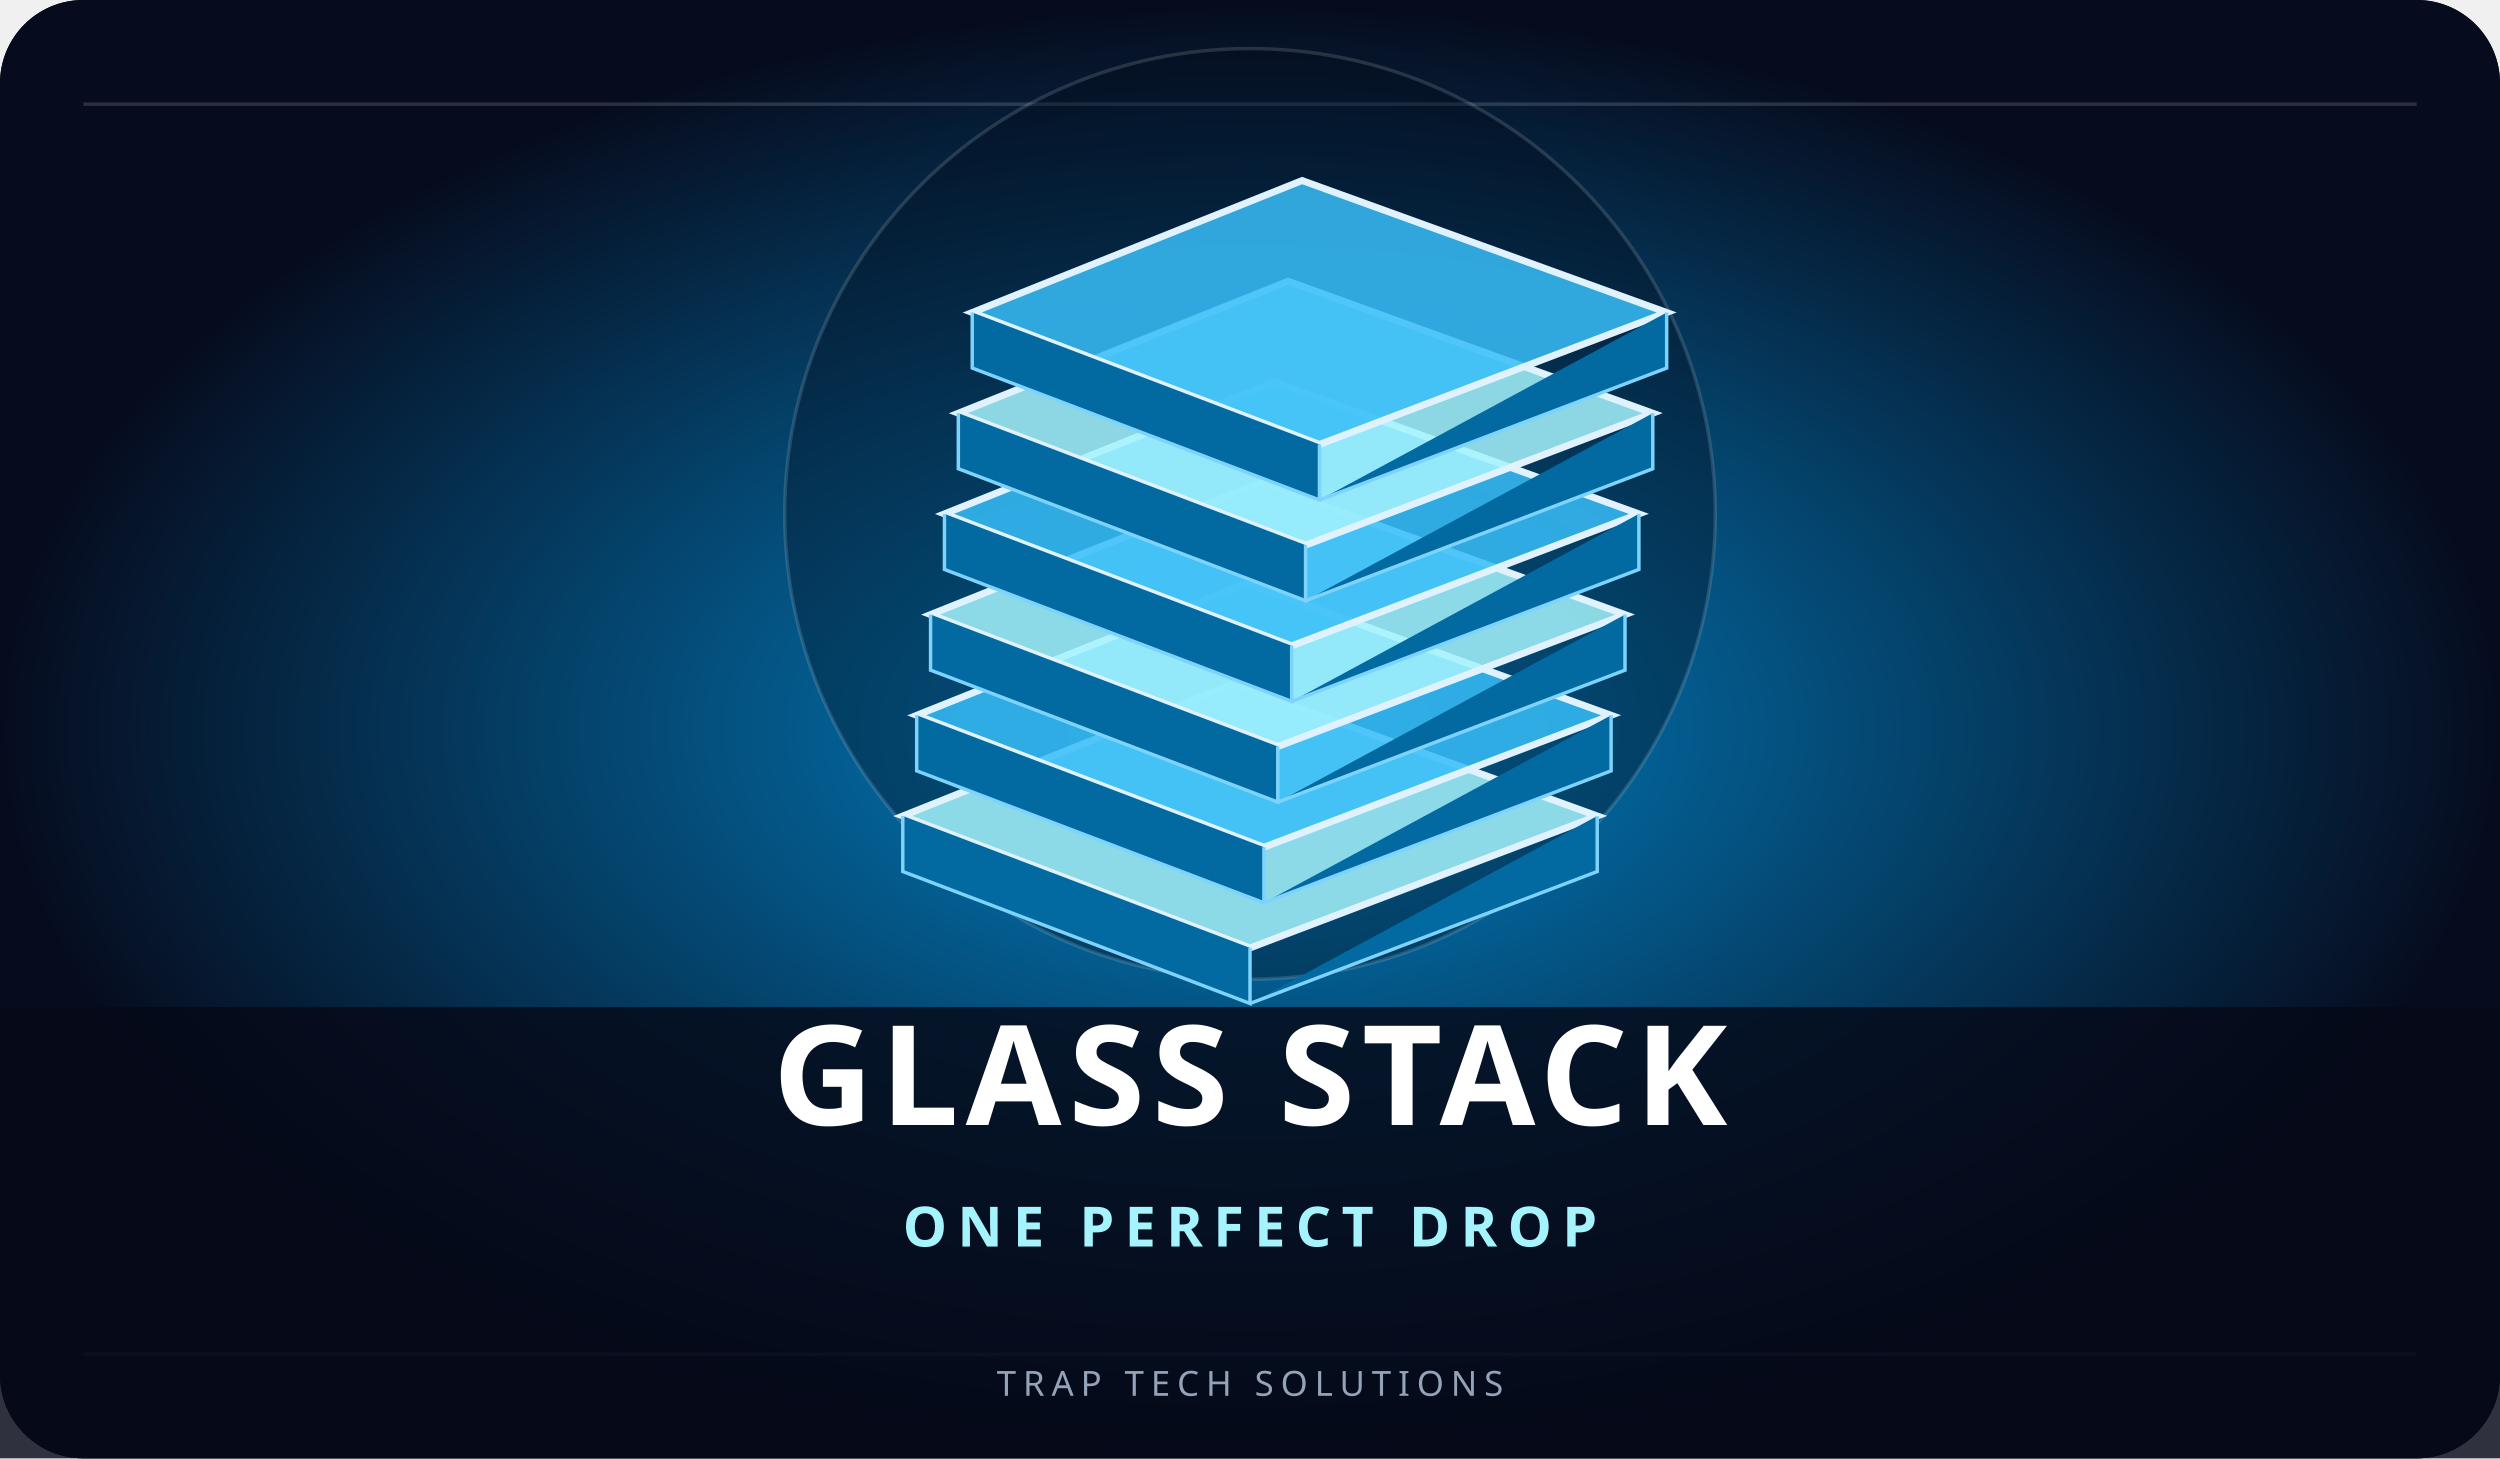
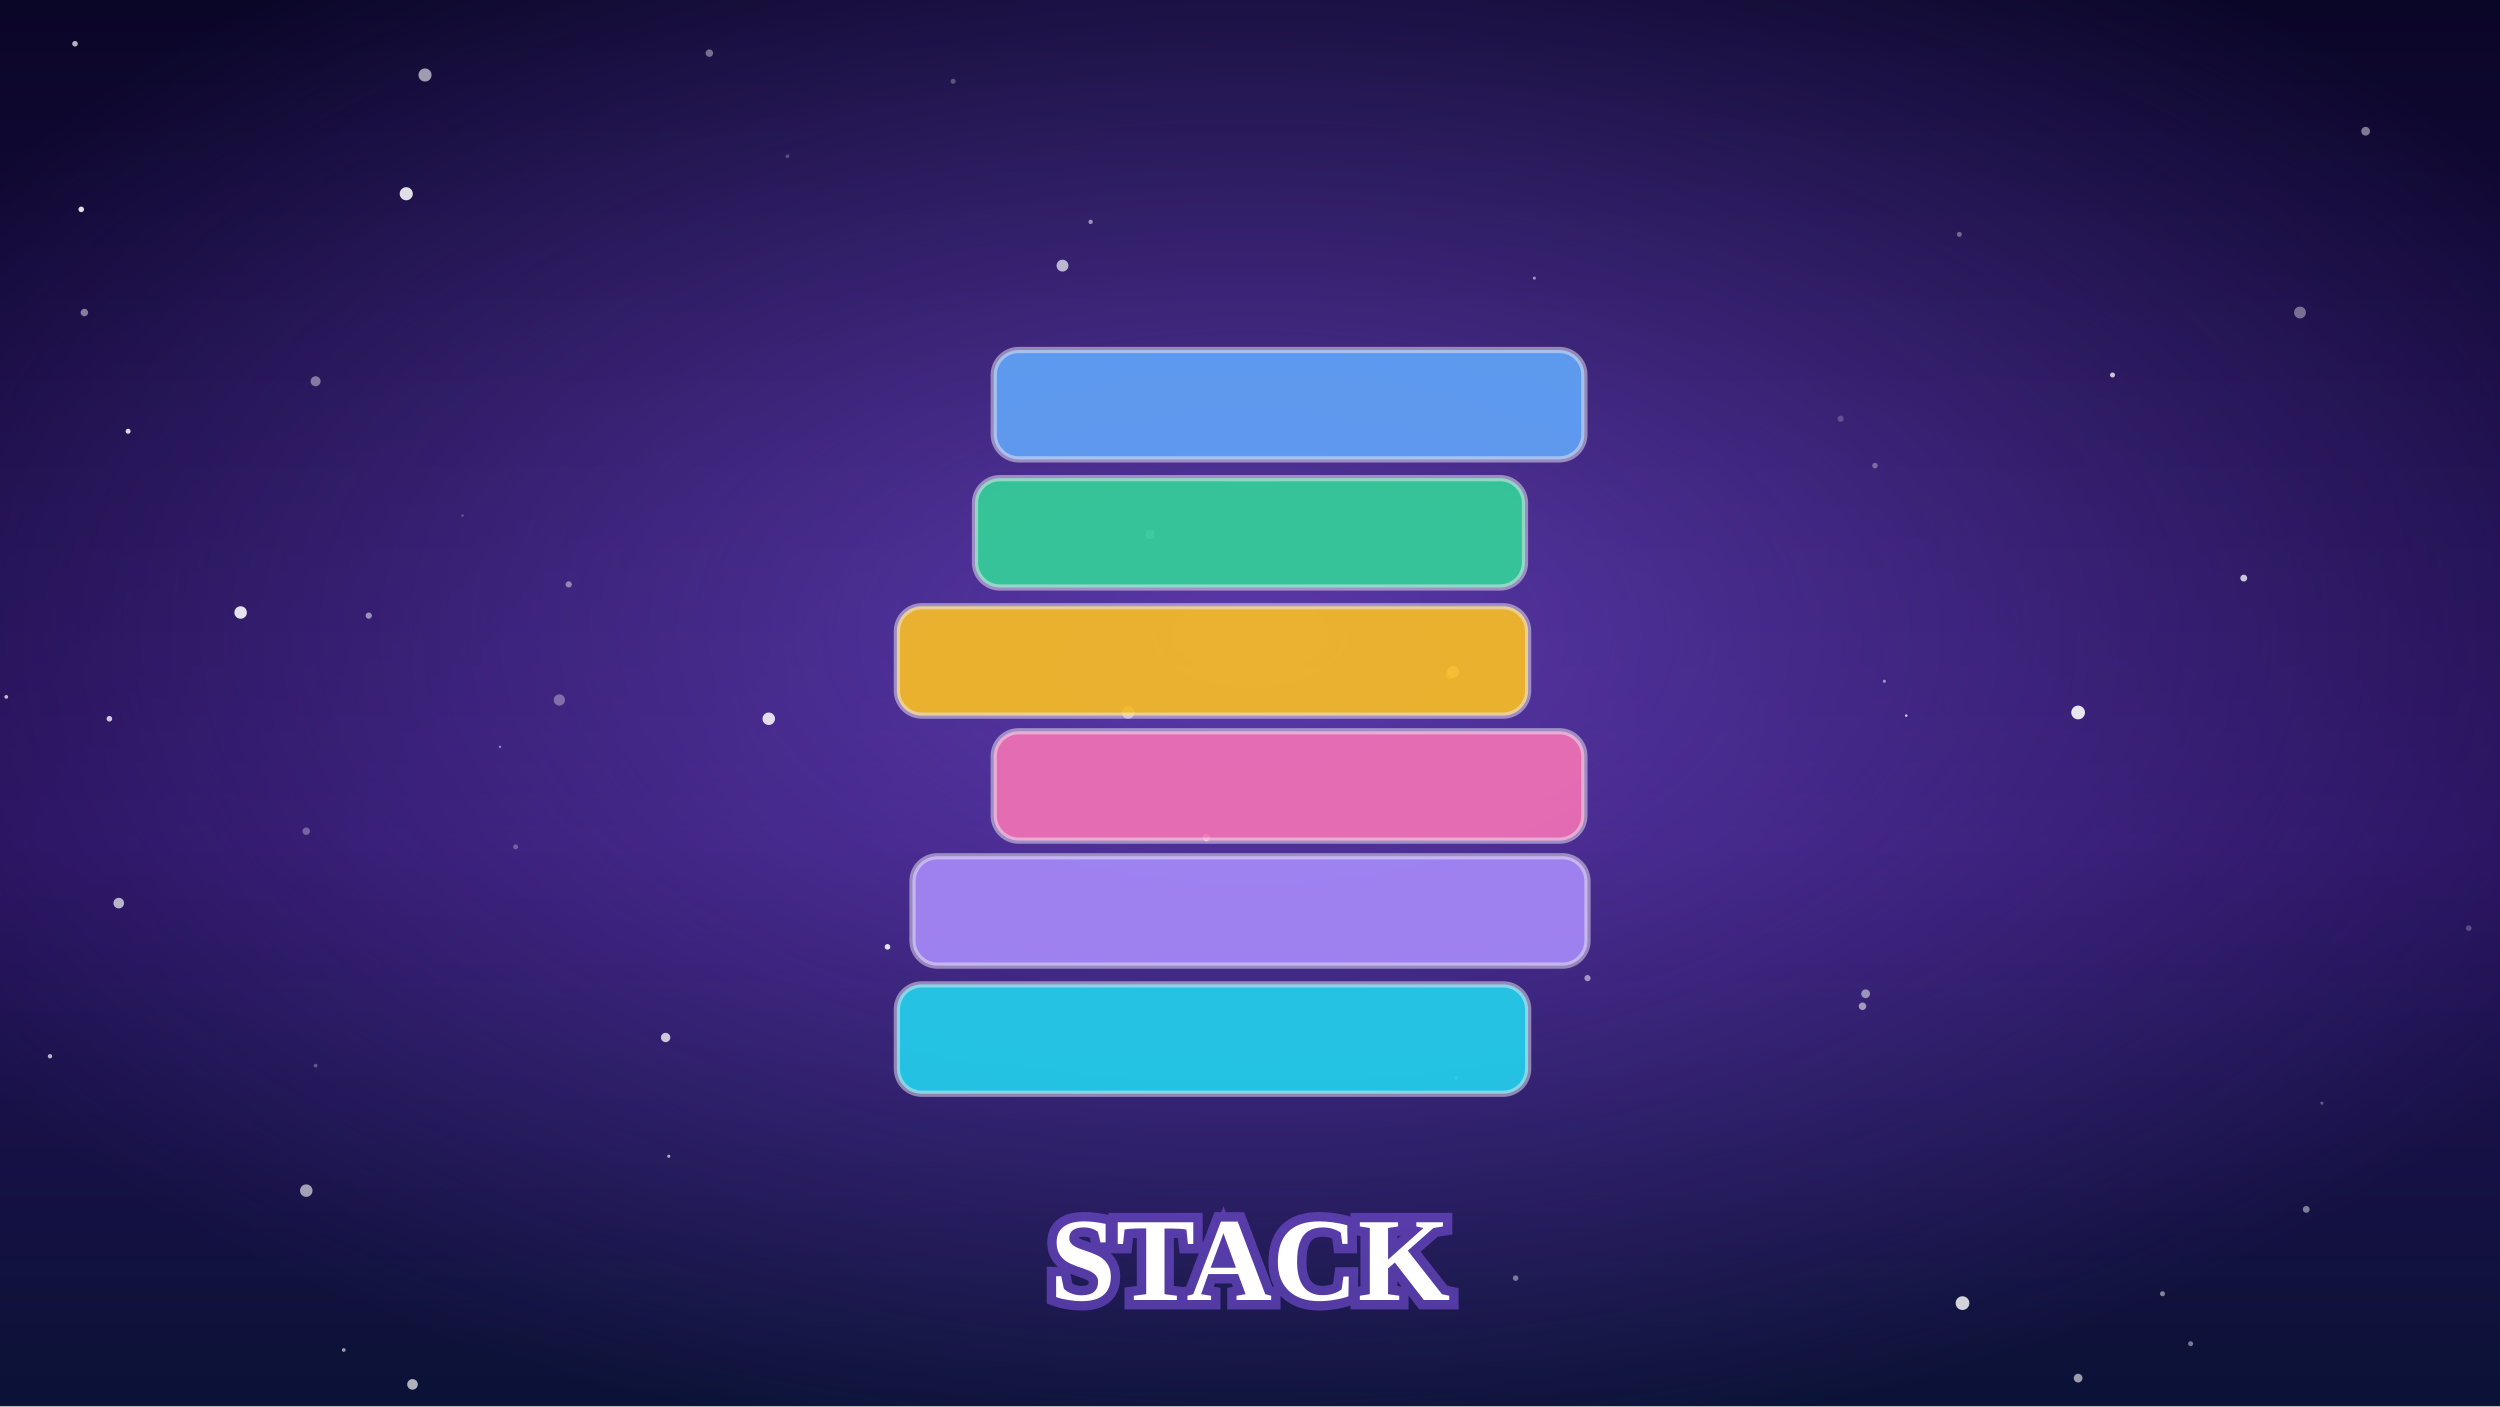
- <svg xmlns="http://www.w3.org/2000/svg" width="720" height="420" viewBox="0 0 720 420" role="img" aria-label="GLASS STACK">
+ <svg xmlns="http://www.w3.org/2000/svg" viewBox="0 0 800 450" width="800" height="450">
  <defs>
-     <radialGradient id="glow">
-       <stop stop-color="#0284c7" />
-       <stop offset="1" stop-color="#060b1d" />
+     <linearGradient id="b" x1="0" y1="0" x2="0" y2="1">
+       <stop offset="0" stop-color="#0a0628" />
+       <stop offset=".6" stop-color="#241058" />
+       <stop offset="1" stop-color="#0b1236" />
+     </linearGradient>
+     <radialGradient id="g" cx=".5" cy=".45" r=".6">
+       <stop offset="0" stop-color="#8b5cf6" stop-opacity=".55" />
+       <stop offset="1" stop-color="#8b5cf6" stop-opacity="0" />
    </radialGradient>
  </defs>
-   <rect width="720" height="420" rx="24" fill="#060b1d" />
-   <rect width="720" height="420" rx="24" fill="url(#glow)" />
-   <path d="M24 390H696M24 30H696" stroke="#fff" stroke-opacity=".15" />
-   <circle cx="360" cy="148" r="134" fill="#050918" fill-opacity=".35" stroke="#fff" stroke-opacity=".14" />
-   <path d="M260 235l95 -38 105 38 -100 38z" fill="#a5f3fc" fill-opacity=".85" stroke="#e0f2fe" stroke-width="2" />
-   <path d="M260 235v16l100 38v-16m0 16 100-38v-16" fill="#0369a1" stroke="#7dd3fc" />
-   <path d="M264 206l95 -38 105 38 -100 38z" fill="#38bdf8" fill-opacity=".85" stroke="#e0f2fe" stroke-width="2" />
-   <path d="M264 206v16l100 38v-16m0 16 100-38v-16" fill="#0369a1" stroke="#7dd3fc" />
-   <path d="M268 177l95 -38 105 38 -100 38z" fill="#a5f3fc" fill-opacity=".85" stroke="#e0f2fe" stroke-width="2" />
-   <path d="M268 177v16l100 38v-16m0 16 100-38v-16" fill="#0369a1" stroke="#7dd3fc" />
-   <path d="M272 148l95 -38 105 38 -100 38z" fill="#38bdf8" fill-opacity=".85" stroke="#e0f2fe" stroke-width="2" />
-   <path d="M272 148v16l100 38v-16m0 16 100-38v-16" fill="#0369a1" stroke="#7dd3fc" />
-   <path d="M276 119l95 -38 105 38 -100 38z" fill="#a5f3fc" fill-opacity=".85" stroke="#e0f2fe" stroke-width="2" />
-   <path d="M276 119v16l100 38v-16m0 16 100-38v-16" fill="#0369a1" stroke="#7dd3fc" />
-   <path d="M280 90l95 -38 105 38 -100 38z" fill="#38bdf8" fill-opacity=".85" stroke="#e0f2fe" stroke-width="2" />
-   <path d="M280 90v16l100 38v-16m0 16 100-38v-16" fill="#0369a1" stroke="#7dd3fc" />
-   <rect y="290" width="720" height="130" fill="#050918" fill-opacity=".82" />
-   <text x="360" y="324" fill="#fff" font-family="sans-serif" font-size="40" font-weight="900" text-anchor="middle" letter-spacing="2">GLASS STACK</text>
-   <text x="360" y="359" fill="#a5f3fc" font-family="sans-serif" font-size="16" font-weight="700" text-anchor="middle" letter-spacing="3">ONE PERFECT DROP</text>
-   <text x="360" y="402" fill="#94a3b8" font-family="sans-serif" font-size="10" text-anchor="middle" letter-spacing="2">TRAP TECH SOLUTIONS</text>
+   <rect width="800" height="450" fill="url(#b)" />
+   <rect width="800" height="450" fill="url(#g)" />
+   <circle cx="596" cy="322" r="1.2" fill="#fff" opacity="0.54" />
+   <circle cx="24" cy="14" r="0.9" fill="#fff" opacity="0.69" />
+   <circle cx="361" cy="228" r="2.0" fill="#fff" opacity="0.49" />
+   <circle cx="627" cy="75" r="0.8" fill="#fff" opacity="0.34" />
+   <circle cx="368" cy="171" r="1.5" fill="#fff" opacity="0.41" />
+   <circle cx="118" cy="197" r="1.0" fill="#fff" opacity="0.51" />
+   <circle cx="41" cy="138" r="0.8" fill="#fff" opacity="0.84" />
+   <circle cx="148" cy="165" r="0.4" fill="#fff" opacity="0.25" />
+   <circle cx="252" cy="50" r="0.6" fill="#fff" opacity="0.24" />
+   <circle cx="736" cy="100" r="1.9" fill="#fff" opacity="0.39" />
+   <circle cx="101" cy="122" r="1.6" fill="#fff" opacity="0.42" />
+   <circle cx="743" cy="353" r="0.5" fill="#fff" opacity="0.30" />
+   <circle cx="305" cy="26" r="0.8" fill="#fff" opacity="0.27" />
+   <circle cx="77" cy="196" r="2.0" fill="#fff" opacity="0.87" />
+   <circle cx="603" cy="218" r="0.5" fill="#fff" opacity="0.51" />
+   <circle cx="246" cy="230" r="2.0" fill="#fff" opacity="0.84" />
+   <circle cx="227" cy="17" r="1.2" fill="#fff" opacity="0.40" />
+   <circle cx="757" cy="42" r="1.4" fill="#fff" opacity="0.46" />
+   <circle cx="738" cy="387" r="1.1" fill="#fff" opacity="0.45" />
+   <circle cx="182" cy="187" r="1.0" fill="#fff" opacity="0.44" />
+   <circle cx="284" cy="303" r="0.9" fill="#fff" opacity="0.87" />
+   <circle cx="136" cy="24" r="2.1" fill="#fff" opacity="0.59" />
+   <circle cx="600" cy="149" r="0.9" fill="#fff" opacity="0.33" />
+   <circle cx="16" cy="338" r="0.7" fill="#fff" opacity="0.69" />
+   <circle cx="349" cy="71" r="0.7" fill="#fff" opacity="0.51" />
+   <circle cx="508" cy="313" r="1.0" fill="#fff" opacity="0.52" />
+   <circle cx="589" cy="134" r="1.0" fill="#fff" opacity="0.21" />
+   <circle cx="386" cy="268" r="1.2" fill="#fff" opacity="0.71" />
+   <circle cx="38" cy="289" r="1.7" fill="#fff" opacity="0.67" />
+   <circle cx="597" cy="318" r="1.4" fill="#fff" opacity="0.51" />
+   <circle cx="101" cy="341" r="0.6" fill="#fff" opacity="0.28" />
+   <circle cx="165" cy="271" r="0.8" fill="#fff" opacity="0.27" />
+   <circle cx="676" cy="120" r="0.8" fill="#fff" opacity="0.75" />
+   <circle cx="214" cy="370" r="0.5" fill="#fff" opacity="0.65" />
+   <circle cx="179" cy="224" r="1.8" fill="#fff" opacity="0.34" />
+   <circle cx="790" cy="297" r="0.9" fill="#fff" opacity="0.24" />
+   <circle cx="98" cy="381" r="2.0" fill="#fff" opacity="0.60" />
+   <circle cx="130" cy="62" r="2.1" fill="#fff" opacity="0.86" />
+   <circle cx="665" cy="441" r="1.4" fill="#fff" opacity="0.58" />
+   <circle cx="465" cy="215" r="1.9" fill="#fff" opacity="0.59" />
+   <circle cx="665" cy="228" r="2.2" fill="#fff" opacity="0.88" />
+   <circle cx="110" cy="432" r="0.6" fill="#fff" opacity="0.58" />
+   <circle cx="491" cy="89" r="0.5" fill="#fff" opacity="0.51" />
+   <circle cx="701" cy="430" r="0.8" fill="#fff" opacity="0.44" />
+   <circle cx="2" cy="223" r="0.6" fill="#fff" opacity="0.71" />
+   <circle cx="485" cy="409" r="0.9" fill="#fff" opacity="0.41" />
+   <circle cx="692" cy="414" r="0.8" fill="#fff" opacity="0.48" />
+   <circle cx="98" cy="266" r="1.2" fill="#fff" opacity="0.31" />
+   <circle cx="610" cy="229" r="0.4" fill="#fff" opacity="0.79" />
+   <circle cx="213" cy="332" r="1.5" fill="#fff" opacity="0.75" />
+   <circle cx="26" cy="67" r="0.9" fill="#fff" opacity="0.86" />
+   <circle cx="628" cy="417" r="2.2" fill="#fff" opacity="0.81" />
+   <circle cx="340" cy="85" r="1.9" fill="#fff" opacity="0.67" />
+   <circle cx="160" cy="239" r="0.4" fill="#fff" opacity="0.44" />
+   <circle cx="27" cy="100" r="1.2" fill="#fff" opacity="0.46" />
+   <circle cx="35" cy="230" r="0.9" fill="#fff" opacity="0.77" />
+   <circle cx="466" cy="345" r="0.6" fill="#fff" opacity="0.44" />
+   <circle cx="132" cy="443" r="1.7" fill="#fff" opacity="0.67" />
+   <circle cx="718" cy="185" r="1.1" fill="#fff" opacity="0.75" />
+   <circle cx="464" cy="216" r="1.4" fill="#fff" opacity="0.29" />
+   <rect x="287" y="315" width="202" height="35" rx="8" fill="#22d3ee" opacity=".9" stroke="#fff" stroke-opacity=".5" stroke-width="2" />
+   <rect x="292" y="274" width="216" height="35" rx="8" fill="#a78bfa" opacity=".9" stroke="#fff" stroke-opacity=".5" stroke-width="2" />
+   <rect x="318" y="234" width="189" height="35" rx="8" fill="#f472b6" opacity=".9" stroke="#fff" stroke-opacity=".5" stroke-width="2" />
+   <rect x="287" y="194" width="202" height="35" rx="8" fill="#fbbf24" opacity=".9" stroke="#fff" stroke-opacity=".5" stroke-width="2" />
+   <rect x="312" y="153" width="176" height="35" rx="8" fill="#34d399" opacity=".9" stroke="#fff" stroke-opacity=".5" stroke-width="2" />
+   <rect x="318" y="112" width="189" height="35" rx="8" fill="#60a5fa" opacity=".9" stroke="#fff" stroke-opacity=".5" stroke-width="2" />
+   <text x="400.0" y="416" text-anchor="middle" font-family="Orbitron,Exo 2,sans-serif" font-weight="900" font-size="38" fill="#fff" stroke="#8b5cf6" stroke-opacity=".5" stroke-width="6" paint-order="stroke">STACK</text>
</svg>
